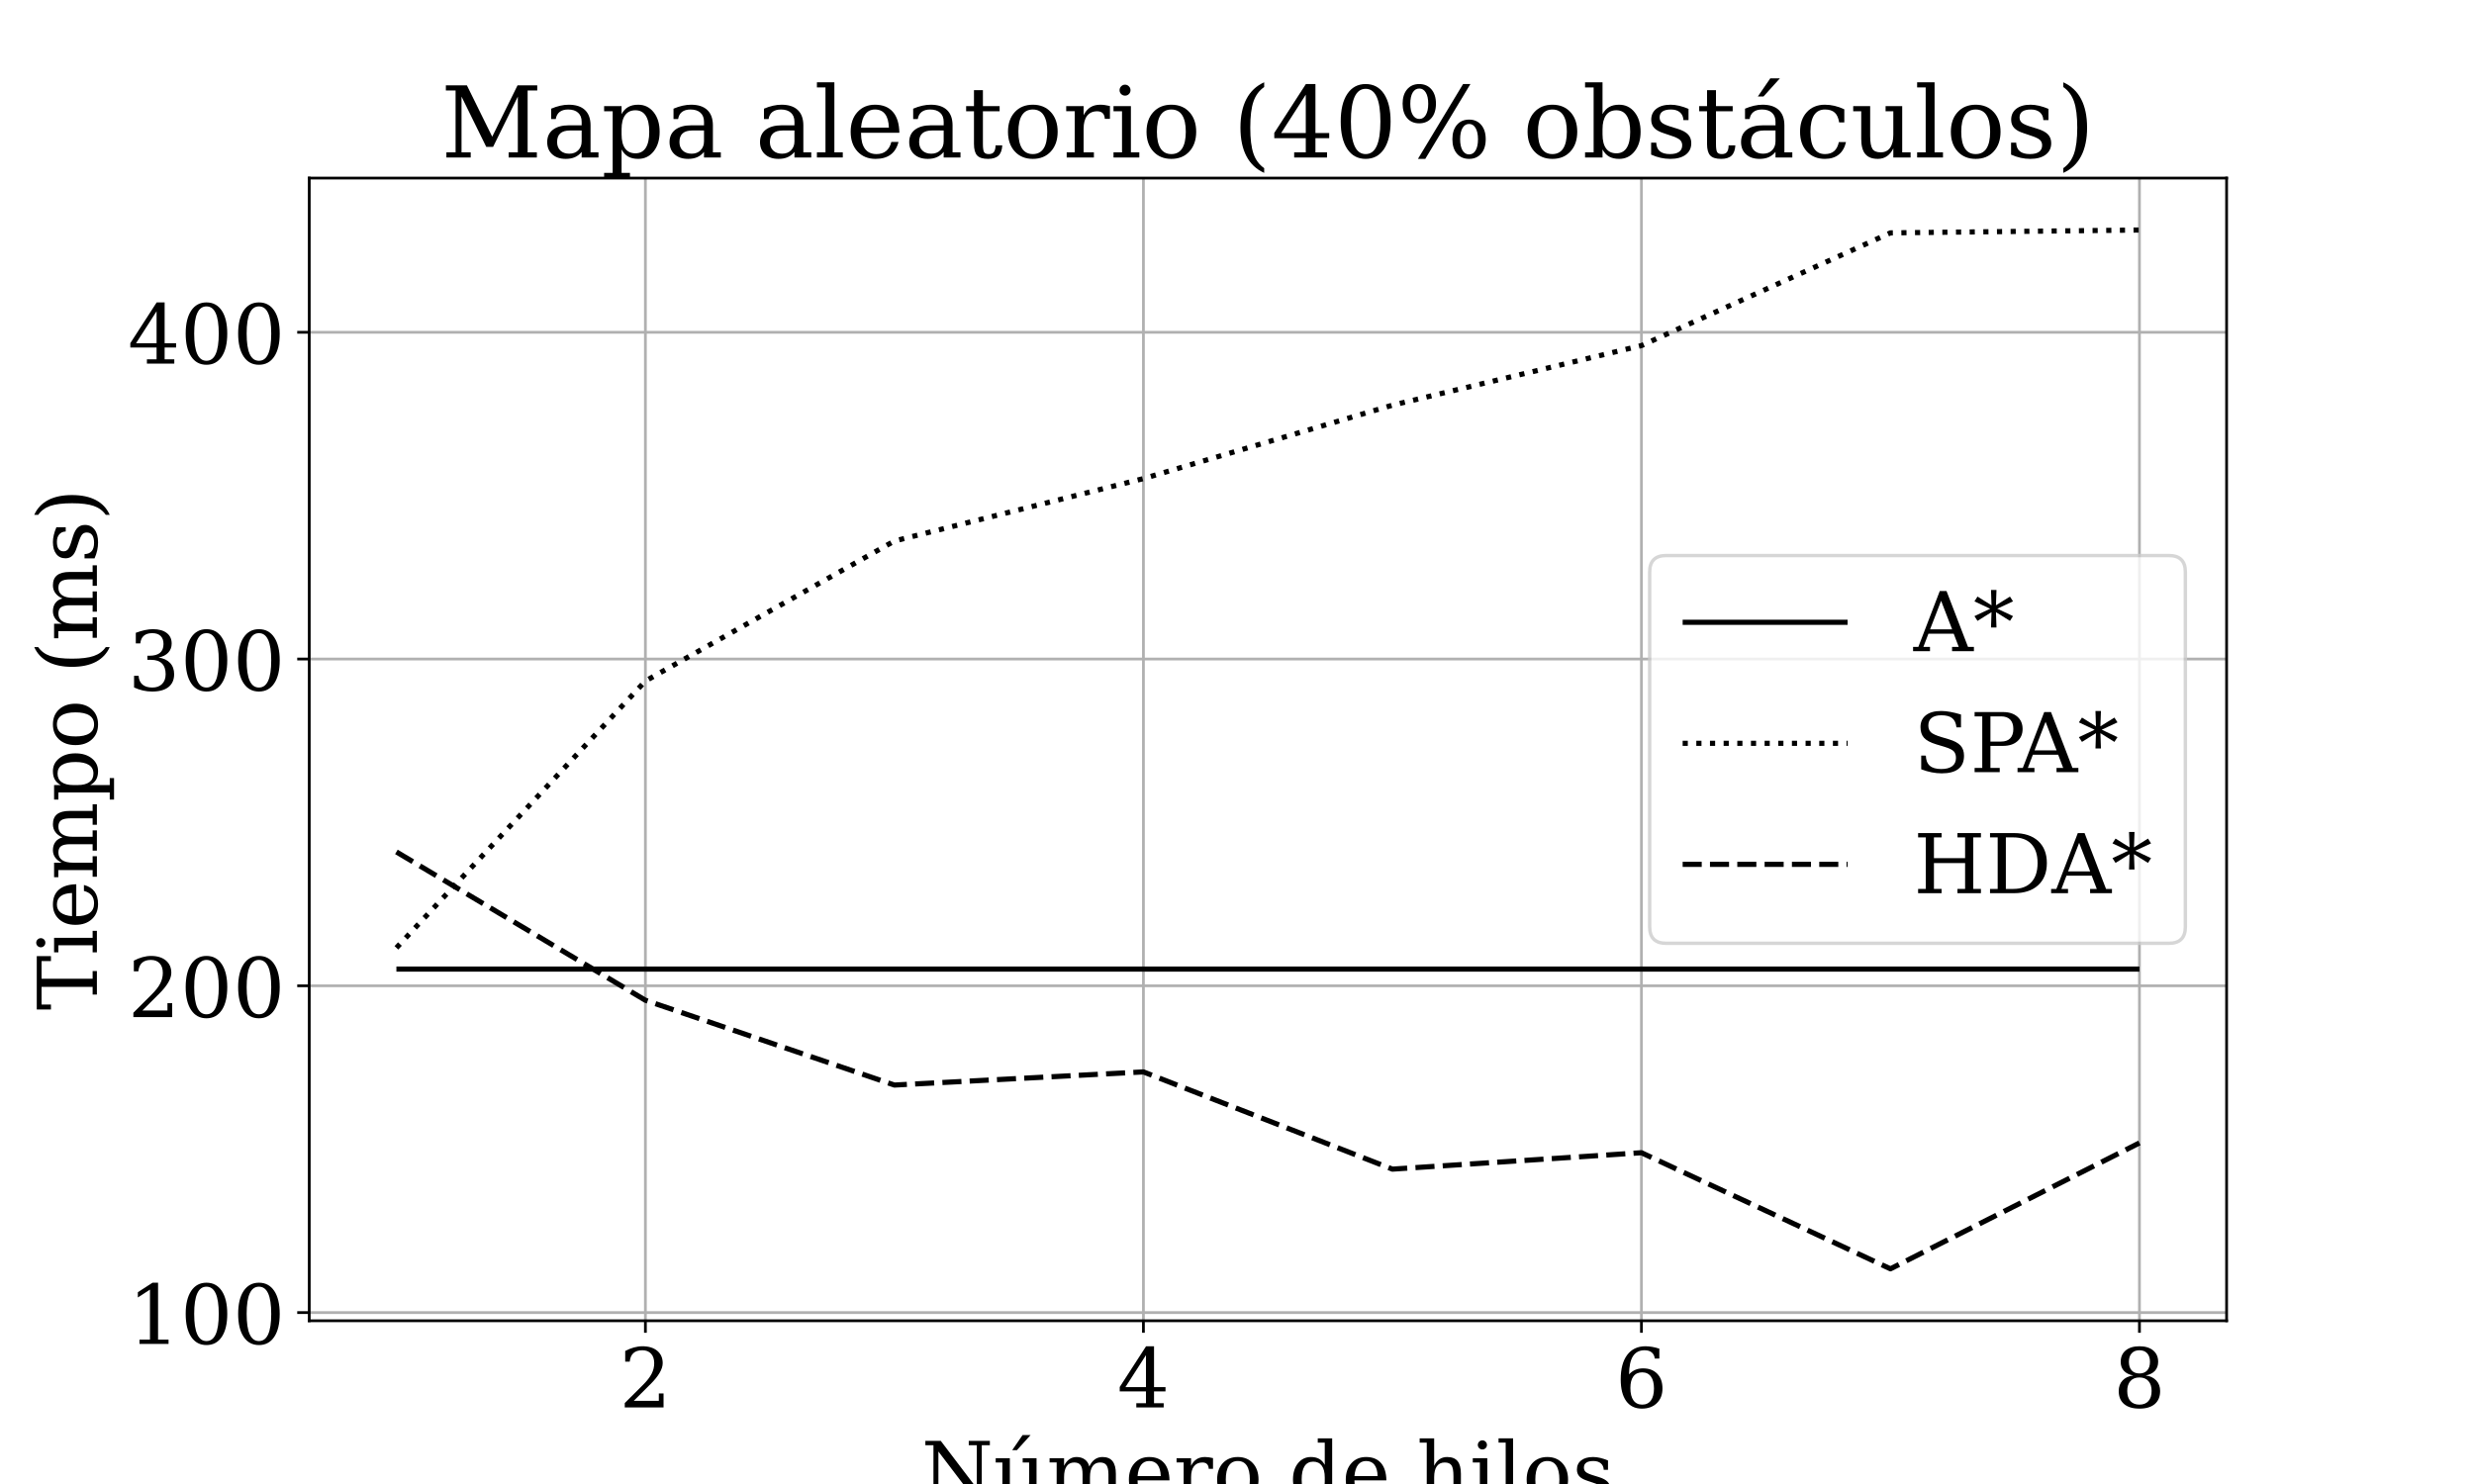
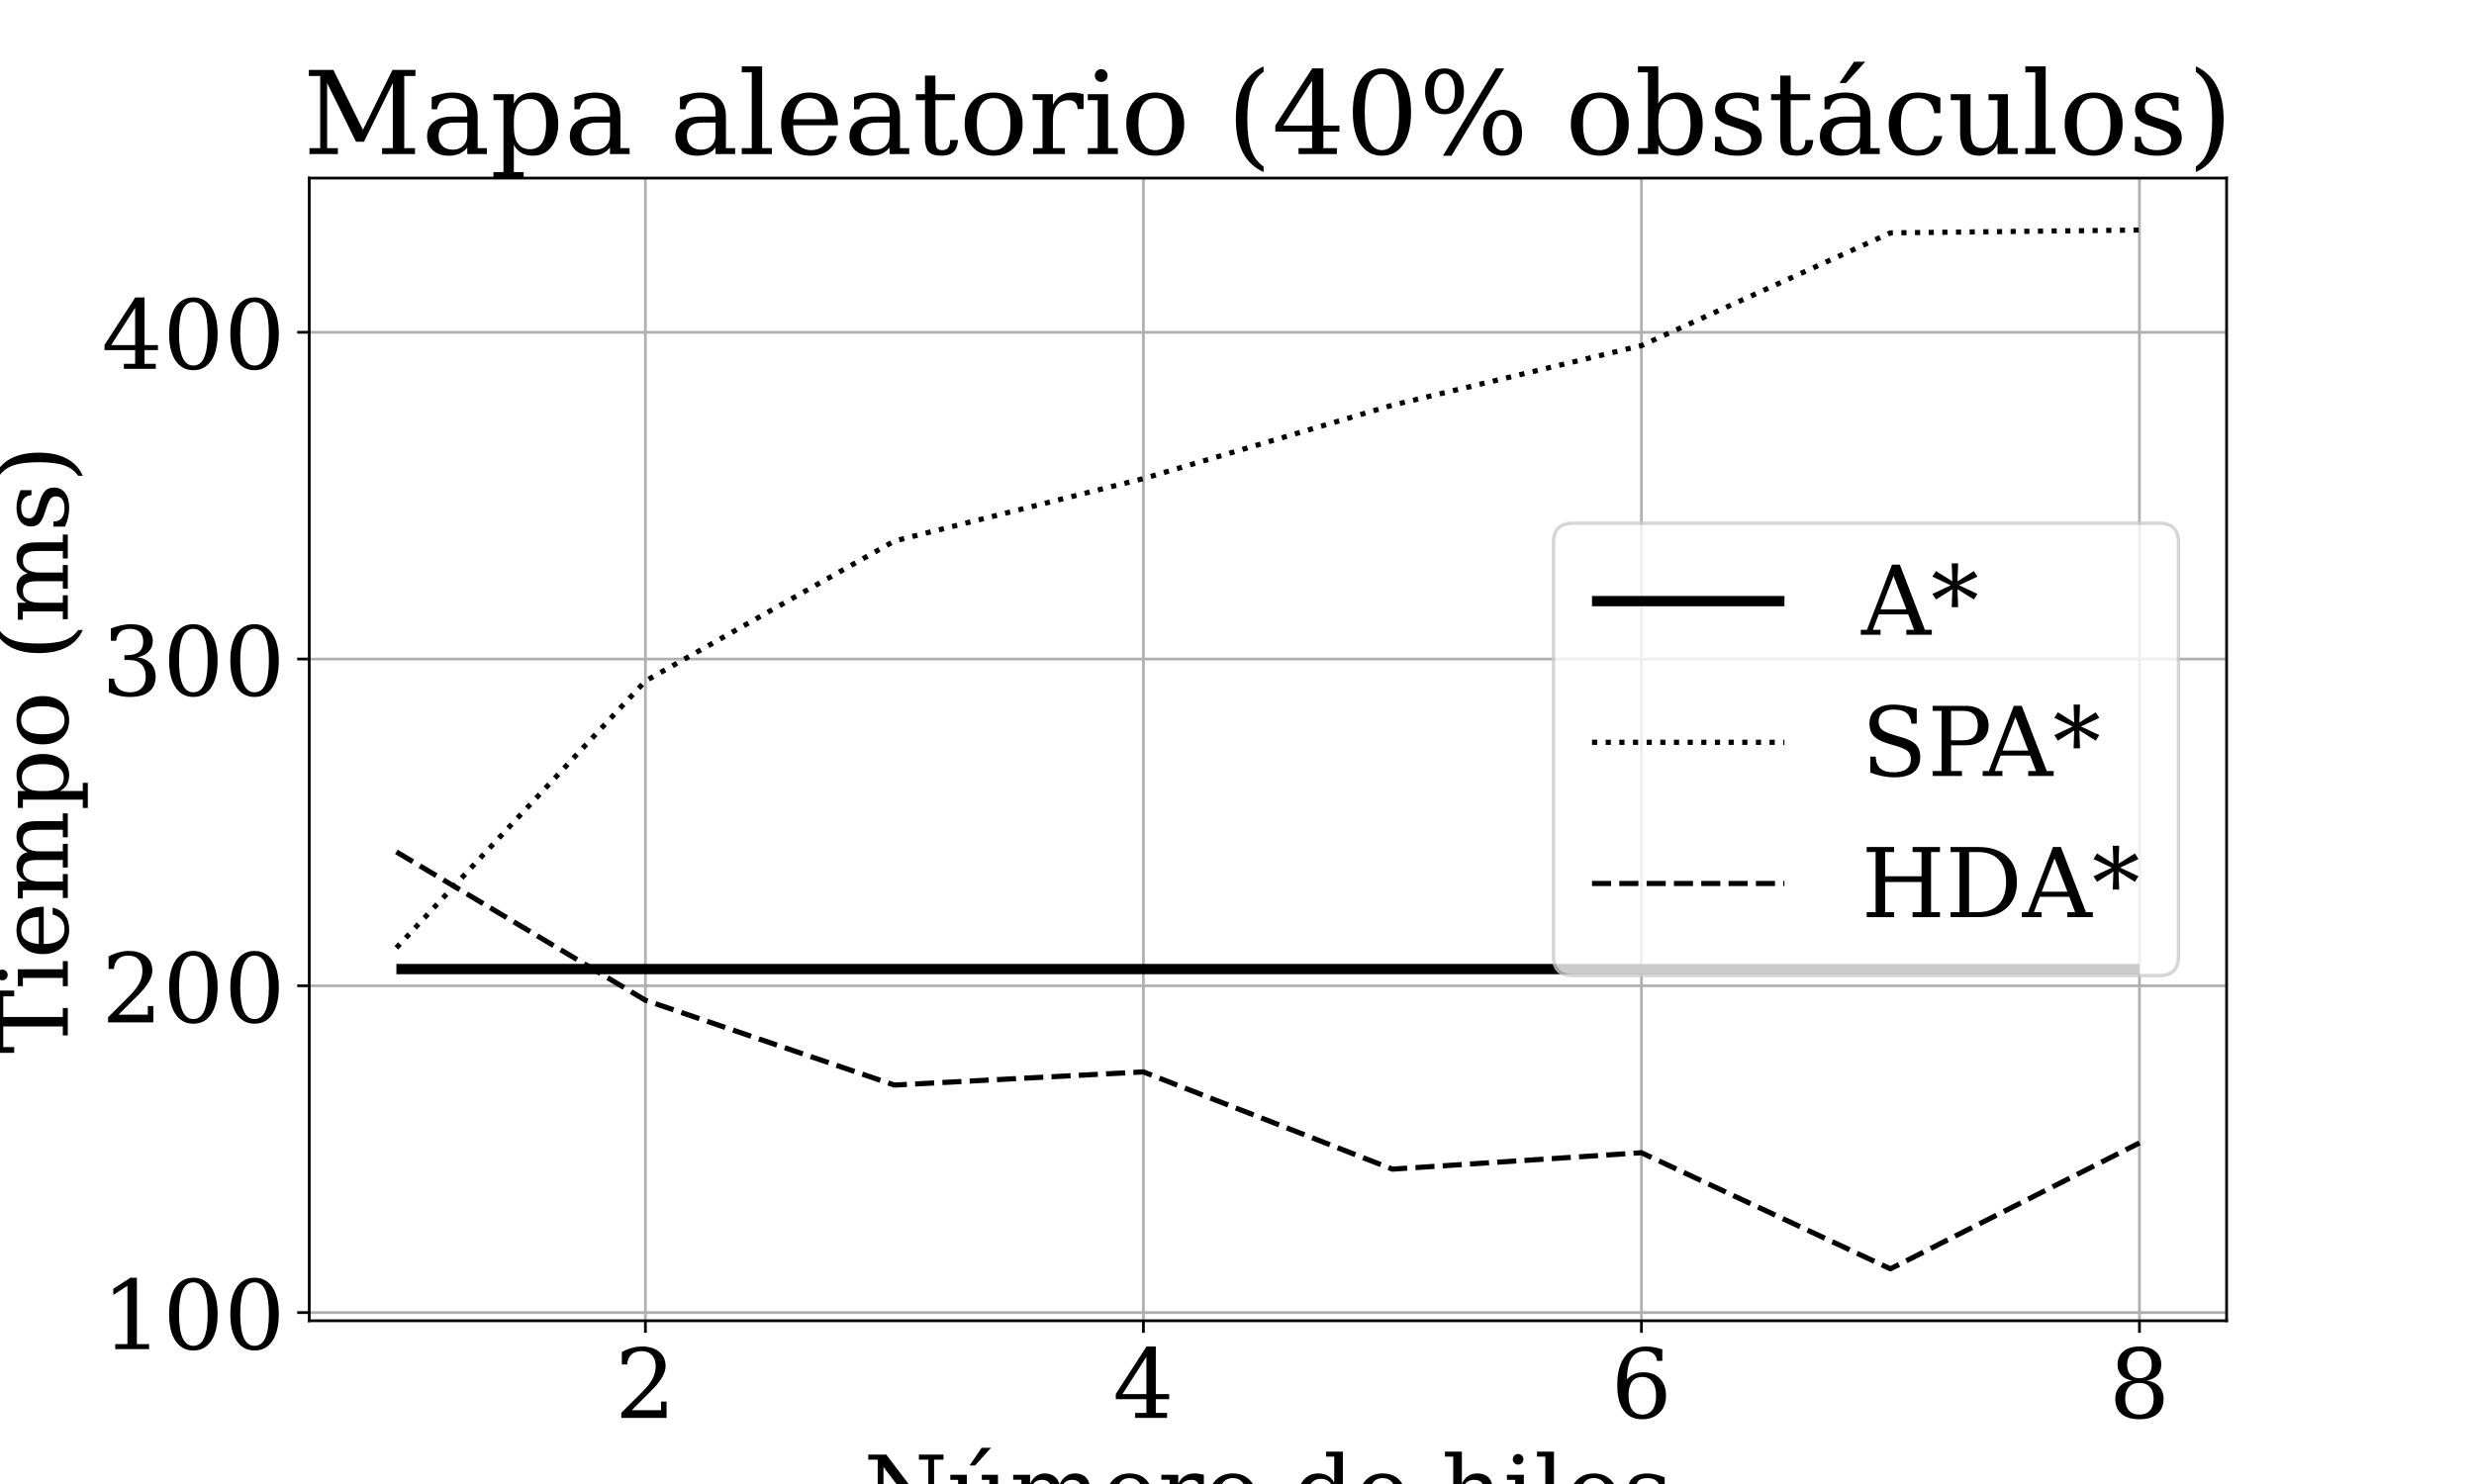
<svg xmlns="http://www.w3.org/2000/svg" xmlns:xlink="http://www.w3.org/1999/xlink" width="720pt" height="432pt" viewBox="0 0 720 432" version="1.1">
  <defs>
    <style type="text/css">*{stroke-linejoin: round; stroke-linecap: butt}</style>
  </defs>
  <g id="figure_1">
    <g id="patch_1">
      <path d="M 0 432  L 720 432  L 720 0  L 0 0  z " style="fill: #ffffff" />
    </g>
    <g id="axes_1">
      <g id="patch_2">
        <path d="M 90 384.48  L 648 384.48  L 648 51.84  L 90 51.84  z " style="fill: #ffffff" />
      </g>
      <g id="matplotlib.axis_1">
        <g id="xtick_1">
          <g id="line2d_1">
-             <path d="M 187.831 384.48  L 187.831 51.84  " clip-path="url(#p570a351525)" style="fill: none; stroke: #b0b0b0; stroke-width: 0.8; stroke-linecap: square" />
+             <path d="M 187.831 384.48  L 187.831 51.84  " clip-path="url(#pb62ec32f4c)" style="fill: none; stroke: #b0b0b0; stroke-width: 0.8; stroke-linecap: square" />
          </g>
          <g id="line2d_2">
            <defs>
-               <path id="ma022bafc36" d="M 0 0  L 0 3.5  " style="stroke: #000000; stroke-width: 0.8" />
-             </defs>
-             <g>
-               <use xlink:href="#ma022bafc36" x="187.831" y="384.48" style="stroke: #000000; stroke-width: 0.8" />
+               <path id="m401ab10295" d="M 0 0  L 0 3.5  " style="stroke: #000000; stroke-width: 0.8" />
+             </defs>
+             <g>
+               <use xlink:href="#m401ab10295" x="187.831" y="384.48" style="stroke: #000000; stroke-width: 0.8" />
            </g>
          </g>
          <g id="text_1">
-             <g transform="translate(180.1962 409.7163) scale(0.24 -0.24)">
+             <g transform="translate(178.9237 412.7556) scale(0.28 -0.28)">
              <defs>
                <path id="DejaVuSerif-32" d="M 819 3553  L 469 3553  L 469 4384  Q 803 4563 1142 4656  Q 1481 4750 1806 4750  Q 2534 4750 2956 4397  Q 3378 4044 3378 3438  Q 3378 2753 2422 1800  Q 2347 1728 2309 1691  L 1131 513  L 3078 513  L 3078 1088  L 3444 1088  L 3444 0  L 434 0  L 434 341  L 1850 1753  Q 2319 2222 2519 2614  Q 2719 3006 2719 3438  Q 2719 3909 2473 4175  Q 2228 4441 1797 4441  Q 1350 4441 1106 4219  Q 863 3997 819 3553  z " transform="scale(0.015625)" />
              </defs>
              <use xlink:href="#DejaVuSerif-32" />
            </g>
          </g>
        </g>
        <g id="xtick_2">
          <g id="line2d_3">
-             <path d="M 332.766 384.48  L 332.766 51.84  " clip-path="url(#p570a351525)" style="fill: none; stroke: #b0b0b0; stroke-width: 0.8; stroke-linecap: square" />
+             <path d="M 332.766 384.48  L 332.766 51.84  " clip-path="url(#pb62ec32f4c)" style="fill: none; stroke: #b0b0b0; stroke-width: 0.8; stroke-linecap: square" />
          </g>
          <g id="line2d_4">
            <g>
-               <use xlink:href="#ma022bafc36" x="332.766" y="384.48" style="stroke: #000000; stroke-width: 0.8" />
+               <use xlink:href="#m401ab10295" x="332.766" y="384.48" style="stroke: #000000; stroke-width: 0.8" />
            </g>
          </g>
          <g id="text_2">
-             <g transform="translate(325.1312 409.7163) scale(0.24 -0.24)">
+             <g transform="translate(323.8587 412.7556) scale(0.28 -0.28)">
              <defs>
                <path id="DejaVuSerif-34" d="M 2234 1581  L 2234 4063  L 641 1581  L 2234 1581  z M 3609 0  L 1484 0  L 1484 331  L 2234 331  L 2234 1247  L 197 1247  L 197 1588  L 2241 4750  L 2859 4750  L 2859 1581  L 3750 1581  L 3750 1247  L 2859 1247  L 2859 331  L 3609 331  L 3609 0  z " transform="scale(0.015625)" />
              </defs>
              <use xlink:href="#DejaVuSerif-34" />
            </g>
          </g>
        </g>
        <g id="xtick_3">
          <g id="line2d_5">
-             <path d="M 477.701 384.48  L 477.701 51.84  " clip-path="url(#p570a351525)" style="fill: none; stroke: #b0b0b0; stroke-width: 0.8; stroke-linecap: square" />
+             <path d="M 477.701 384.48  L 477.701 51.84  " clip-path="url(#pb62ec32f4c)" style="fill: none; stroke: #b0b0b0; stroke-width: 0.8; stroke-linecap: square" />
          </g>
          <g id="line2d_6">
            <g>
-               <use xlink:href="#ma022bafc36" x="477.701" y="384.48" style="stroke: #000000; stroke-width: 0.8" />
+               <use xlink:href="#m401ab10295" x="477.701" y="384.48" style="stroke: #000000; stroke-width: 0.8" />
            </g>
          </g>
          <g id="text_3">
-             <g transform="translate(470.0663 409.7163) scale(0.24 -0.24)">
+             <g transform="translate(468.7938 412.7556) scale(0.28 -0.28)">
              <defs>
                <path id="DejaVuSerif-36" d="M 2094 219  Q 2534 219 2771 542  Q 3009 866 3009 1472  Q 3009 2078 2771 2401  Q 2534 2725 2094 2725  Q 1647 2725 1412 2412  Q 1178 2100 1178 1509  Q 1178 888 1415 553  Q 1653 219 2094 219  z M 1075 2569  Q 1288 2803 1556 2918  Q 1825 3034 2163 3034  Q 2859 3034 3264 2615  Q 3669 2197 3669 1472  Q 3669 763 3233 336  Q 2797 -91 2069 -91  Q 1278 -91 853 498  Q 428 1088 428 2181  Q 428 3406 931 4078  Q 1434 4750 2350 4750  Q 2597 4750 2869 4703  Q 3141 4656 3425 4563  L 3425 3794  L 3072 3794  Q 3034 4109 2831 4275  Q 2628 4441 2284 4441  Q 1678 4441 1381 3981  Q 1084 3522 1075 2569  z " transform="scale(0.015625)" />
              </defs>
              <use xlink:href="#DejaVuSerif-36" />
            </g>
          </g>
        </g>
        <g id="xtick_4">
          <g id="line2d_7">
-             <path d="M 622.636 384.48  L 622.636 51.84  " clip-path="url(#p570a351525)" style="fill: none; stroke: #b0b0b0; stroke-width: 0.8; stroke-linecap: square" />
+             <path d="M 622.636 384.48  L 622.636 51.84  " clip-path="url(#pb62ec32f4c)" style="fill: none; stroke: #b0b0b0; stroke-width: 0.8; stroke-linecap: square" />
          </g>
          <g id="line2d_8">
            <g>
-               <use xlink:href="#ma022bafc36" x="622.636" y="384.48" style="stroke: #000000; stroke-width: 0.8" />
+               <use xlink:href="#m401ab10295" x="622.636" y="384.48" style="stroke: #000000; stroke-width: 0.8" />
            </g>
          </g>
          <g id="text_4">
-             <g transform="translate(615.0014 409.7163) scale(0.24 -0.24)">
+             <g transform="translate(613.7289 412.7556) scale(0.28 -0.28)">
              <defs>
                <path id="DejaVuSerif-38" d="M 2981 1275  Q 2981 1775 2732 2051  Q 2484 2328 2034 2328  Q 1584 2328 1336 2051  Q 1088 1775 1088 1275  Q 1088 772 1336 495  Q 1584 219 2034 219  Q 2484 219 2732 495  Q 2981 772 2981 1275  z M 2853 3541  Q 2853 3966 2637 4203  Q 2422 4441 2034 4441  Q 1650 4441 1433 4203  Q 1216 3966 1216 3541  Q 1216 3113 1433 2875  Q 1650 2638 2034 2638  Q 2422 2638 2637 2875  Q 2853 3113 2853 3541  z M 2516 2484  Q 3047 2413 3344 2092  Q 3641 1772 3641 1275  Q 3641 619 3225 264  Q 2809 -91 2034 -91  Q 1263 -91 845 264  Q 428 619 428 1275  Q 428 1772 725 2092  Q 1022 2413 1556 2484  Q 1084 2569 832 2842  Q 581 3116 581 3541  Q 581 4103 968 4426  Q 1356 4750 2034 4750  Q 2713 4750 3100 4426  Q 3488 4103 3488 3541  Q 3488 3116 3236 2842  Q 2984 2569 2516 2484  z " transform="scale(0.015625)" />
              </defs>
              <use xlink:href="#DejaVuSerif-38" />
            </g>
          </g>
        </g>
        <g id="text_5">
-           <g transform="translate(268.1306 436.9438) scale(0.24 -0.24)">
+           <g transform="translate(251.3191 443.8544) scale(0.28 -0.28)">
            <defs>
              <path id="DejaVuSerif-4e" d="M 313 0  L 313 331  L 941 331  L 941 4331  L 313 4331  L 313 4666  L 1509 4666  L 4306 984  L 4306 4331  L 3681 4331  L 3681 4666  L 5319 4666  L 5319 4331  L 4691 4331  L 4691 -91  L 4313 -91  L 1325 3841  L 1325 331  L 1953 331  L 1953 0  L 313 0  z " transform="scale(0.015625)" />
              <path id="DejaVuSerif-fa" d="M 2266 3322  L 3341 3322  L 3341 331  L 3884 331  L 3884 0  L 2766 0  L 2766 588  Q 2606 256 2353 82  Q 2100 -91 1766 -91  Q 1213 -91 952 223  Q 691 538 691 1209  L 691 2988  L 172 2988  L 172 3322  L 1269 3322  L 1269 1388  Q 1269 781 1417 556  Q 1566 331 1947 331  Q 2347 331 2556 625  Q 2766 919 2766 1478  L 2766 2988  L 2266 2988  L 2266 3322  z M 2258 5119  L 2880 5119  L 1818 3944  L 1452 3944  L 2258 5119  z " transform="scale(0.015625)" />
              <path id="DejaVuSerif-6d" d="M 3316 2675  Q 3481 3041 3739 3227  Q 3997 3413 4341 3413  Q 4863 3413 5119 3089  Q 5375 2766 5375 2113  L 5375 331  L 5894 331  L 5894 0  L 4300 0  L 4300 331  L 4800 331  L 4800 2047  Q 4800 2556 4650 2772  Q 4500 2988 4153 2988  Q 3769 2988 3567 2697  Q 3366 2406 3366 1850  L 3366 331  L 3866 331  L 3866 0  L 2291 0  L 2291 331  L 2791 331  L 2791 2069  Q 2791 2566 2641 2777  Q 2491 2988 2144 2988  Q 1759 2988 1557 2697  Q 1356 2406 1356 1850  L 1356 331  L 1856 331  L 1856 0  L 263 0  L 263 331  L 781 331  L 781 2994  L 231 2994  L 231 3322  L 1356 3322  L 1356 2731  Q 1516 3063 1762 3238  Q 2009 3413 2322 3413  Q 2709 3413 2968 3220  Q 3228 3028 3316 2675  z " transform="scale(0.015625)" />
              <path id="DejaVuSerif-65" d="M 3469 1600  L 991 1600  L 991 1575  Q 991 903 1244 561  Q 1497 219 1991 219  Q 2369 219 2611 417  Q 2853 616 2950 1006  L 3413 1006  Q 3275 459 2904 184  Q 2534 -91 1931 -91  Q 1203 -91 761 389  Q 319 869 319 1663  Q 319 2450 753 2931  Q 1188 3413 1894 3413  Q 2647 3413 3050 2948  Q 3453 2484 3469 1600  z M 2791 1931  Q 2772 2513 2545 2808  Q 2319 3103 1894 3103  Q 1497 3103 1269 2806  Q 1041 2509 991 1931  L 2791 1931  z " transform="scale(0.015625)" />
              <path id="DejaVuSerif-72" d="M 3059 3328  L 3059 2497  L 2728 2497  Q 2713 2744 2591 2866  Q 2469 2988 2234 2988  Q 1809 2988 1582 2694  Q 1356 2400 1356 1850  L 1356 331  L 2022 331  L 2022 0  L 263 0  L 263 331  L 781 331  L 781 2994  L 231 2994  L 231 3322  L 1356 3322  L 1356 2731  Q 1525 3078 1790 3245  Q 2056 3413 2438 3413  Q 2578 3413 2733 3391  Q 2888 3369 3059 3328  z " transform="scale(0.015625)" />
              <path id="DejaVuSerif-6f" d="M 1925 219  Q 2388 219 2623 584  Q 2859 950 2859 1663  Q 2859 2375 2623 2739  Q 2388 3103 1925 3103  Q 1463 3103 1227 2739  Q 991 2375 991 1663  Q 991 950 1228 584  Q 1466 219 1925 219  z M 1925 -91  Q 1200 -91 759 389  Q 319 869 319 1663  Q 319 2456 758 2934  Q 1197 3413 1925 3413  Q 2653 3413 3092 2934  Q 3531 2456 3531 1663  Q 3531 869 3092 389  Q 2653 -91 1925 -91  z " transform="scale(0.015625)" />
              <path id="DejaVuSerif-20" transform="scale(0.015625)" />
              <path id="DejaVuSerif-64" d="M 3359 331  L 3909 331  L 3909 0  L 2784 0  L 2784 519  Q 2616 206 2355 57  Q 2094 -91 1709 -91  Q 1097 -91 708 395  Q 319 881 319 1663  Q 319 2444 706 2928  Q 1094 3413 1709 3413  Q 2094 3413 2355 3264  Q 2616 3116 2784 2803  L 2784 4531  L 2241 4531  L 2241 4863  L 3359 4863  L 3359 331  z M 2784 1497  L 2784 1825  Q 2784 2422 2554 2737  Q 2325 3053 1888 3053  Q 1444 3053 1217 2703  Q 991 2353 991 1663  Q 991 975 1217 622  Q 1444 269 1888 269  Q 2325 269 2554 583  Q 2784 897 2784 1497  z " transform="scale(0.015625)" />
              <path id="DejaVuSerif-68" d="M 263 0  L 263 331  L 781 331  L 781 4531  L 231 4531  L 231 4863  L 1356 4863  L 1356 2731  Q 1516 3069 1770 3241  Q 2025 3413 2363 3413  Q 2913 3413 3172 3097  Q 3431 2781 3431 2113  L 3431 331  L 3944 331  L 3944 0  L 2356 0  L 2356 331  L 2853 331  L 2853 1931  Q 2853 2541 2704 2764  Q 2556 2988 2175 2988  Q 1775 2988 1565 2697  Q 1356 2406 1356 1850  L 1356 331  L 1856 331  L 1856 0  L 263 0  z " transform="scale(0.015625)" />
              <path id="DejaVuSerif-69" d="M 622 4353  Q 622 4497 726 4603  Q 831 4709 978 4709  Q 1122 4709 1226 4603  Q 1331 4497 1331 4353  Q 1331 4206 1228 4103  Q 1125 4000 978 4000  Q 831 4000 726 4103  Q 622 4206 622 4353  z M 1356 331  L 1900 331  L 1900 0  L 231 0  L 231 331  L 781 331  L 781 2988  L 231 2988  L 231 3322  L 1356 3322  L 1356 331  z " transform="scale(0.015625)" />
              <path id="DejaVuSerif-6c" d="M 1313 331  L 1856 331  L 1856 0  L 184 0  L 184 331  L 738 331  L 738 4531  L 184 4531  L 184 4863  L 1313 4863  L 1313 331  z " transform="scale(0.015625)" />
              <path id="DejaVuSerif-73" d="M 359 184  L 359 959  L 691 959  Q 703 588 923 403  Q 1144 219 1575 219  Q 1963 219 2166 364  Q 2369 509 2369 788  Q 2369 1006 2220 1140  Q 2072 1275 1594 1428  L 1178 1569  Q 750 1706 558 1912  Q 366 2119 366 2438  Q 366 2894 700 3153  Q 1034 3413 1625 3413  Q 1888 3413 2178 3344  Q 2469 3275 2778 3144  L 2778 2419  L 2447 2419  Q 2434 2741 2221 2922  Q 2009 3103 1644 3103  Q 1281 3103 1095 2975  Q 909 2847 909 2591  Q 909 2381 1050 2254  Q 1191 2128 1613 1997  L 2069 1856  Q 2541 1709 2748 1489  Q 2956 1269 2956 922  Q 2956 450 2595 179  Q 2234 -91 1600 -91  Q 1278 -91 972 -22  Q 666 47 359 184  z " transform="scale(0.015625)" />
            </defs>
            <use xlink:href="#DejaVuSerif-4e" />
-             <use xlink:href="#DejaVuSerif-fa" transform="translate(87.5 0)" />
-             <use xlink:href="#DejaVuSerif-6d" transform="translate(151.9043 0)" />
-             <use xlink:href="#DejaVuSerif-65" transform="translate(246.7285 0)" />
-             <use xlink:href="#DejaVuSerif-72" transform="translate(305.9082 0)" />
-             <use xlink:href="#DejaVuSerif-6f" transform="translate(353.7109 0)" />
-             <use xlink:href="#DejaVuSerif-20" transform="translate(413.916 0)" />
-             <use xlink:href="#DejaVuSerif-64" transform="translate(445.7031 0)" />
-             <use xlink:href="#DejaVuSerif-65" transform="translate(509.7168 0)" />
-             <use xlink:href="#DejaVuSerif-20" transform="translate(568.8965 0)" />
-             <use xlink:href="#DejaVuSerif-68" transform="translate(600.6836 0)" />
-             <use xlink:href="#DejaVuSerif-69" transform="translate(665.0879 0)" />
-             <use xlink:href="#DejaVuSerif-6c" transform="translate(697.0703 0)" />
-             <use xlink:href="#DejaVuSerif-6f" transform="translate(729.0527 0)" />
-             <use xlink:href="#DejaVuSerif-73" transform="translate(789.2578 0)" />
+             <use xlink:href="#DejaVuSerif-fa" x="87.5" />
+             <use xlink:href="#DejaVuSerif-6d" x="151.904" />
+             <use xlink:href="#DejaVuSerif-65" x="246.729" />
+             <use xlink:href="#DejaVuSerif-72" x="305.908" />
+             <use xlink:href="#DejaVuSerif-6f" x="353.711" />
+             <use xlink:href="#DejaVuSerif-20" x="413.916" />
+             <use xlink:href="#DejaVuSerif-64" x="445.703" />
+             <use xlink:href="#DejaVuSerif-65" x="509.717" />
+             <use xlink:href="#DejaVuSerif-20" x="568.896" />
+             <use xlink:href="#DejaVuSerif-68" x="600.684" />
+             <use xlink:href="#DejaVuSerif-69" x="665.088" />
+             <use xlink:href="#DejaVuSerif-6c" x="697.07" />
+             <use xlink:href="#DejaVuSerif-6f" x="729.053" />
+             <use xlink:href="#DejaVuSerif-73" x="789.258" />
          </g>
        </g>
      </g>
      <g id="matplotlib.axis_2">
        <g id="ytick_1">
          <g id="line2d_9">
-             <path d="M 90 382.095  L 648 382.095  " clip-path="url(#p570a351525)" style="fill: none; stroke: #b0b0b0; stroke-width: 0.8; stroke-linecap: square" />
+             <path d="M 90 382.095  L 648 382.095  " clip-path="url(#pb62ec32f4c)" style="fill: none; stroke: #b0b0b0; stroke-width: 0.8; stroke-linecap: square" />
          </g>
          <g id="line2d_10">
            <defs>
-               <path id="m3bf6dc11f9" d="M 0 0  L -3.5 0  " style="stroke: #000000; stroke-width: 0.8" />
-             </defs>
-             <g>
-               <use xlink:href="#m3bf6dc11f9" x="90" y="382.095" style="stroke: #000000; stroke-width: 0.8" />
+               <path id="m2ebc4c7db7" d="M 0 0  L -3.5 0  " style="stroke: #000000; stroke-width: 0.8" />
+             </defs>
+             <g>
+               <use xlink:href="#m2ebc4c7db7" x="90" y="382.095" style="stroke: #000000; stroke-width: 0.8" />
            </g>
          </g>
          <g id="text_6">
-             <g transform="translate(37.19 391.2136) scale(0.24 -0.24)">
+             <g transform="translate(29.555 392.7333) scale(0.28 -0.28)">
              <defs>
                <path id="DejaVuSerif-31" d="M 909 0  L 909 331  L 1722 331  L 1722 4213  L 781 3603  L 781 4013  L 1919 4750  L 2350 4750  L 2350 331  L 3163 331  L 3163 0  L 909 0  z " transform="scale(0.015625)" />
                <path id="DejaVuSerif-30" d="M 2034 219  Q 2513 219 2750 744  Q 2988 1269 2988 2328  Q 2988 3391 2750 3916  Q 2513 4441 2034 4441  Q 1556 4441 1318 3916  Q 1081 3391 1081 2328  Q 1081 1269 1318 744  Q 1556 219 2034 219  z M 2034 -91  Q 1275 -91 848 546  Q 422 1184 422 2328  Q 422 3475 848 4112  Q 1275 4750 2034 4750  Q 2797 4750 3222 4112  Q 3647 3475 3647 2328  Q 3647 1184 3222 546  Q 2797 -91 2034 -91  z " transform="scale(0.015625)" />
              </defs>
              <use xlink:href="#DejaVuSerif-31" />
-               <use xlink:href="#DejaVuSerif-30" transform="translate(63.62305 0)" />
-               <use xlink:href="#DejaVuSerif-30" transform="translate(127.2461 0)" />
+               <use xlink:href="#DejaVuSerif-30" x="63.623" />
+               <use xlink:href="#DejaVuSerif-30" x="127.246" />
            </g>
          </g>
        </g>
        <g id="ytick_2">
          <g id="line2d_11">
-             <path d="M 90 286.973  L 648 286.973  " clip-path="url(#p570a351525)" style="fill: none; stroke: #b0b0b0; stroke-width: 0.8; stroke-linecap: square" />
+             <path d="M 90 286.973  L 648 286.973  " clip-path="url(#pb62ec32f4c)" style="fill: none; stroke: #b0b0b0; stroke-width: 0.8; stroke-linecap: square" />
          </g>
          <g id="line2d_12">
            <g>
-               <use xlink:href="#m3bf6dc11f9" x="90" y="286.973" style="stroke: #000000; stroke-width: 0.8" />
+               <use xlink:href="#m2ebc4c7db7" x="90" y="286.973" style="stroke: #000000; stroke-width: 0.8" />
            </g>
          </g>
          <g id="text_7">
-             <g transform="translate(37.19 296.0908) scale(0.24 -0.24)">
+             <g transform="translate(29.555 297.6105) scale(0.28 -0.28)">
              <use xlink:href="#DejaVuSerif-32" />
-               <use xlink:href="#DejaVuSerif-30" transform="translate(63.62305 0)" />
-               <use xlink:href="#DejaVuSerif-30" transform="translate(127.2461 0)" />
+               <use xlink:href="#DejaVuSerif-30" x="63.623" />
+               <use xlink:href="#DejaVuSerif-30" x="127.246" />
            </g>
          </g>
        </g>
        <g id="ytick_3">
          <g id="line2d_13">
-             <path d="M 90 191.85  L 648 191.85  " clip-path="url(#p570a351525)" style="fill: none; stroke: #b0b0b0; stroke-width: 0.8; stroke-linecap: square" />
+             <path d="M 90 191.85  L 648 191.85  " clip-path="url(#pb62ec32f4c)" style="fill: none; stroke: #b0b0b0; stroke-width: 0.8; stroke-linecap: square" />
          </g>
          <g id="line2d_14">
            <g>
-               <use xlink:href="#m3bf6dc11f9" x="90" y="191.85" style="stroke: #000000; stroke-width: 0.8" />
+               <use xlink:href="#m2ebc4c7db7" x="90" y="191.85" style="stroke: #000000; stroke-width: 0.8" />
            </g>
          </g>
          <g id="text_8">
-             <g transform="translate(37.19 200.968) scale(0.24 -0.24)">
+             <g transform="translate(29.555 202.4877) scale(0.28 -0.28)">
              <defs>
                <path id="DejaVuSerif-33" d="M 622 4469  Q 988 4606 1323 4678  Q 1659 4750 1953 4750  Q 2638 4750 3022 4454  Q 3406 4159 3406 3634  Q 3406 3213 3140 2930  Q 2875 2647 2388 2547  Q 2963 2466 3280 2130  Q 3597 1794 3597 1259  Q 3597 606 3158 257  Q 2719 -91 1894 -91  Q 1528 -91 1179 -12  Q 831 66 488 225  L 488 1131  L 838 1131  Q 869 681 1141 450  Q 1413 219 1906 219  Q 2384 219 2661 495  Q 2938 772 2938 1253  Q 2938 1803 2653 2086  Q 2369 2369 1819 2369  L 1522 2369  L 1522 2688  L 1678 2688  Q 2225 2688 2498 2914  Q 2772 3141 2772 3597  Q 2772 4006 2547 4223  Q 2322 4441 1900 4441  Q 1478 4441 1245 4241  Q 1013 4041 972 3647  L 622 3647  L 622 4469  z " transform="scale(0.015625)" />
              </defs>
              <use xlink:href="#DejaVuSerif-33" />
-               <use xlink:href="#DejaVuSerif-30" transform="translate(63.62305 0)" />
-               <use xlink:href="#DejaVuSerif-30" transform="translate(127.2461 0)" />
+               <use xlink:href="#DejaVuSerif-30" x="63.623" />
+               <use xlink:href="#DejaVuSerif-30" x="127.246" />
            </g>
          </g>
        </g>
        <g id="ytick_4">
          <g id="line2d_15">
-             <path d="M 90 96.727  L 648 96.727  " clip-path="url(#p570a351525)" style="fill: none; stroke: #b0b0b0; stroke-width: 0.8; stroke-linecap: square" />
+             <path d="M 90 96.727  L 648 96.727  " clip-path="url(#pb62ec32f4c)" style="fill: none; stroke: #b0b0b0; stroke-width: 0.8; stroke-linecap: square" />
          </g>
          <g id="line2d_16">
            <g>
-               <use xlink:href="#m3bf6dc11f9" x="90" y="96.727" style="stroke: #000000; stroke-width: 0.8" />
+               <use xlink:href="#m2ebc4c7db7" x="90" y="96.727" style="stroke: #000000; stroke-width: 0.8" />
            </g>
          </g>
          <g id="text_9">
-             <g transform="translate(37.19 105.8452) scale(0.24 -0.24)">
+             <g transform="translate(29.555 107.3649) scale(0.28 -0.28)">
              <use xlink:href="#DejaVuSerif-34" />
-               <use xlink:href="#DejaVuSerif-30" transform="translate(63.62305 0)" />
-               <use xlink:href="#DejaVuSerif-30" transform="translate(127.2461 0)" />
+               <use xlink:href="#DejaVuSerif-30" x="63.623" />
+               <use xlink:href="#DejaVuSerif-30" x="127.246" />
            </g>
          </g>
        </g>
        <g id="text_10">
-           <g transform="translate(28.19875 294.105) rotate(-90) scale(0.24 -0.24)">
+           <g transform="translate(19.73187 306.7625) rotate(-90) scale(0.28 -0.28)">
            <defs>
              <path id="DejaVuSerif-54" d="M 1222 0  L 1222 331  L 1819 331  L 1819 4294  L 447 4294  L 447 3566  L 63 3566  L 63 4666  L 4206 4666  L 4206 3566  L 3822 3566  L 3822 4294  L 2450 4294  L 2450 331  L 3047 331  L 3047 0  L 1222 0  z " transform="scale(0.015625)" />
              <path id="DejaVuSerif-70" d="M 1313 1825  L 1313 1497  Q 1313 897 1542 583  Q 1772 269 2209 269  Q 2650 269 2876 622  Q 3103 975 3103 1663  Q 3103 2353 2876 2703  Q 2650 3053 2209 3053  Q 1772 3053 1542 2737  Q 1313 2422 1313 1825  z M 738 2988  L 184 2988  L 184 3322  L 1313 3322  L 1313 2803  Q 1481 3116 1742 3264  Q 2003 3413 2388 3413  Q 3000 3413 3387 2928  Q 3775 2444 3775 1663  Q 3775 881 3387 395  Q 3000 -91 2388 -91  Q 2003 -91 1742 57  Q 1481 206 1313 519  L 1313 -997  L 1856 -997  L 1856 -1331  L 184 -1331  L 184 -997  L 738 -997  L 738 2988  z " transform="scale(0.015625)" />
              <path id="DejaVuSerif-28" d="M 2041 -997  Q 1281 -656 893 83  Q 506 822 506 1931  Q 506 3044 893 3783  Q 1281 4522 2041 4863  L 2041 4556  Q 1559 4225 1350 3623  Q 1141 3022 1141 1931  Q 1141 844 1350 242  Q 1559 -359 2041 -691  L 2041 -997  z " transform="scale(0.015625)" />
              <path id="DejaVuSerif-29" d="M 453 -997  L 453 -691  Q 934 -359 1145 242  Q 1356 844 1356 1931  Q 1356 3022 1145 3623  Q 934 4225 453 4556  L 453 4863  Q 1216 4522 1603 3783  Q 1991 3044 1991 1931  Q 1991 822 1603 83  Q 1216 -656 453 -997  z " transform="scale(0.015625)" />
            </defs>
            <use xlink:href="#DejaVuSerif-54" />
-             <use xlink:href="#DejaVuSerif-69" transform="translate(66.69922 0)" />
-             <use xlink:href="#DejaVuSerif-65" transform="translate(98.68164 0)" />
-             <use xlink:href="#DejaVuSerif-6d" transform="translate(157.8613 0)" />
-             <use xlink:href="#DejaVuSerif-70" transform="translate(252.6855 0)" />
-             <use xlink:href="#DejaVuSerif-6f" transform="translate(316.6992 0)" />
-             <use xlink:href="#DejaVuSerif-20" transform="translate(376.9043 0)" />
-             <use xlink:href="#DejaVuSerif-28" transform="translate(408.6914 0)" />
-             <use xlink:href="#DejaVuSerif-6d" transform="translate(447.7051 0)" />
-             <use xlink:href="#DejaVuSerif-73" transform="translate(542.5293 0)" />
-             <use xlink:href="#DejaVuSerif-29" transform="translate(593.8477 0)" />
+             <use xlink:href="#DejaVuSerif-69" x="66.699" />
+             <use xlink:href="#DejaVuSerif-65" x="98.682" />
+             <use xlink:href="#DejaVuSerif-6d" x="157.861" />
+             <use xlink:href="#DejaVuSerif-70" x="252.686" />
+             <use xlink:href="#DejaVuSerif-6f" x="316.699" />
+             <use xlink:href="#DejaVuSerif-20" x="376.904" />
+             <use xlink:href="#DejaVuSerif-28" x="408.691" />
+             <use xlink:href="#DejaVuSerif-6d" x="447.705" />
+             <use xlink:href="#DejaVuSerif-73" x="542.529" />
+             <use xlink:href="#DejaVuSerif-29" x="593.848" />
          </g>
        </g>
      </g>
      <g id="LineCollection_1">
-         <path d="M 115.364 282.109  L 622.636 282.109  " clip-path="url(#p570a351525)" style="fill: none; stroke: #000000; stroke-width: 1.5" />
+         <path d="M 115.364 282.109  L 622.636 282.109  " clip-path="url(#pb62ec32f4c)" style="fill: none; stroke: #000000; stroke-width: 3" />
      </g>
      <g id="line2d_17">
-         <path d="M 115.364 275.915  L 187.831 198.243  L 260.299 157.483  L 332.766 139.323  L 405.234 117.948  L 477.701 100.602  L 550.169 67.79  L 622.636 66.96  " clip-path="url(#p570a351525)" style="fill: none; stroke-dasharray: 1.5,2.475; stroke-dashoffset: 0; stroke: #000000; stroke-width: 1.5" />
+         <path d="M 115.364 275.915  L 187.831 198.243  L 260.299 157.483  L 332.766 139.323  L 405.234 117.948  L 477.701 100.602  L 550.169 67.79  L 622.636 66.96  " clip-path="url(#pb62ec32f4c)" style="fill: none; stroke-dasharray: 1.5,2.475; stroke-dashoffset: 0; stroke: #000000; stroke-width: 1.5" />
      </g>
      <g id="line2d_18">
-         <path d="M 115.364 247.993  L 187.831 291.182  L 260.299 315.864  L 332.766 312.037  L 405.234 340.341  L 477.701 335.563  L 550.169 369.36  L 622.636 332.712  " clip-path="url(#p570a351525)" style="fill: none; stroke-dasharray: 5.55,2.4; stroke-dashoffset: 0; stroke: #000000; stroke-width: 1.5" />
+         <path d="M 115.364 247.993  L 187.831 291.182  L 260.299 315.864  L 332.766 312.037  L 405.234 340.341  L 477.701 335.563  L 550.169 369.36  L 622.636 332.712  " clip-path="url(#pb62ec32f4c)" style="fill: none; stroke-dasharray: 5.55,2.4; stroke-dashoffset: 0; stroke: #000000; stroke-width: 1.5" />
      </g>
      <g id="patch_3">
        <path d="M 90 384.48  L 90 51.84  " style="fill: none; stroke: #000000; stroke-width: 0.8; stroke-linejoin: miter; stroke-linecap: square" />
      </g>
      <g id="patch_4">
        <path d="M 648 384.48  L 648 51.84  " style="fill: none; stroke: #000000; stroke-width: 0.8; stroke-linejoin: miter; stroke-linecap: square" />
      </g>
      <g id="patch_5">
        <path d="M 90 384.48  L 648 384.48  " style="fill: none; stroke: #000000; stroke-width: 0.8; stroke-linejoin: miter; stroke-linecap: square" />
      </g>
      <g id="patch_6">
        <path d="M 90 51.84  L 648 51.84  " style="fill: none; stroke: #000000; stroke-width: 0.8; stroke-linejoin: miter; stroke-linecap: square" />
      </g>
      <g id="text_11">
-         <g transform="translate(128.3265 45.84) scale(0.288 -0.288)">
+         <g transform="translate(88.21425 44.85225) scale(0.336 -0.336)">
          <defs>
            <path id="DejaVuSerif-4d" d="M 353 0  L 353 331  L 947 331  L 947 4331  L 319 4331  L 319 4666  L 1678 4666  L 3316 1344  L 4953 4666  L 6228 4666  L 6228 4331  L 5606 4331  L 5606 331  L 6203 331  L 6203 0  L 4378 0  L 4378 331  L 4972 331  L 4972 3938  L 3372 684  L 2931 684  L 1331 3938  L 1331 331  L 1925 331  L 1925 0  L 353 0  z " transform="scale(0.015625)" />
            <path id="DejaVuSerif-61" d="M 2547 1044  L 2547 1747  L 1806 1747  Q 1378 1747 1168 1562  Q 959 1378 959 997  Q 959 650 1171 447  Q 1384 244 1747 244  Q 2106 244 2326 466  Q 2547 688 2547 1044  z M 3122 2075  L 3122 331  L 3634 331  L 3634 0  L 2547 0  L 2547 359  Q 2356 128 2106 18  Q 1856 -91 1522 -91  Q 969 -91 644 203  Q 319 497 319 997  Q 319 1513 691 1797  Q 1063 2081 1741 2081  L 2547 2081  L 2547 2309  Q 2547 2688 2317 2895  Q 2088 3103 1672 3103  Q 1328 3103 1125 2947  Q 922 2791 872 2484  L 575 2484  L 575 3156  Q 875 3284 1158 3348  Q 1441 3413 1709 3413  Q 2400 3413 2761 3070  Q 3122 2728 3122 2075  z " transform="scale(0.015625)" />
            <path id="DejaVuSerif-74" d="M 691 2988  L 184 2988  L 184 3322  L 691 3322  L 691 4353  L 1269 4353  L 1269 3322  L 2350 3322  L 2350 2988  L 1269 2988  L 1269 878  Q 1269 456 1350 337  Q 1431 219 1650 219  Q 1875 219 1978 351  Q 2081 484 2088 781  L 2522 781  Q 2497 328 2275 118  Q 2053 -91 1600 -91  Q 1103 -91 897 129  Q 691 350 691 878  L 691 2988  z " transform="scale(0.015625)" />
            <path id="DejaVuSerif-25" d="M 1434 4459  Q 1159 4459 1004 4200  Q 850 3941 850 3475  Q 850 3016 1008 2753  Q 1166 2491 1434 2491  Q 1700 2491 1854 2752  Q 2009 3013 2009 3475  Q 2009 3938 1854 4198  Q 1700 4459 1434 4459  z M 4653 2169  Q 4381 2169 4226 1906  Q 4072 1644 4072 1178  Q 4072 719 4228 458  Q 4384 197 4653 197  Q 4922 197 5075 458  Q 5228 719 5228 1178  Q 5228 1641 5073 1905  Q 4919 2169 4653 2169  z M 4653 2450  Q 5147 2450 5437 2106  Q 5728 1763 5728 1178  Q 5728 594 5436 251  Q 5144 -91 4653 -91  Q 4153 -91 3862 251  Q 3572 594 3572 1178  Q 3572 1766 3864 2108  Q 4156 2450 4653 2450  z M 4263 4750  L 4738 4750  L 1819 -91  L 1344 -91  L 4263 4750  z M 1428 4750  Q 1922 4750 2215 4408  Q 2509 4066 2509 3481  Q 2509 2891 2217 2550  Q 1925 2209 1428 2209  Q 931 2209 642 2551  Q 353 2894 353 3481  Q 353 4063 643 4406  Q 934 4750 1428 4750  z " transform="scale(0.015625)" />
            <path id="DejaVuSerif-62" d="M 738 331  L 738 4531  L 184 4531  L 184 4863  L 1313 4863  L 1313 2803  Q 1481 3116 1742 3264  Q 2003 3413 2388 3413  Q 3000 3413 3387 2928  Q 3775 2444 3775 1663  Q 3775 881 3387 395  Q 3000 -91 2388 -91  Q 2003 -91 1742 57  Q 1481 206 1313 519  L 1313 0  L 184 0  L 184 331  L 738 331  z M 1313 1497  Q 1313 897 1542 583  Q 1772 269 2209 269  Q 2650 269 2876 622  Q 3103 975 3103 1663  Q 3103 2353 2876 2703  Q 2650 3053 2209 3053  Q 1772 3053 1542 2737  Q 1313 2422 1313 1825  L 1313 1497  z " transform="scale(0.015625)" />
            <path id="DejaVuSerif-e1" d="M 2547 1044  L 2547 1747  L 1806 1747  Q 1378 1747 1168 1562  Q 959 1378 959 997  Q 959 650 1171 447  Q 1384 244 1747 244  Q 2106 244 2326 466  Q 2547 688 2547 1044  z M 3122 2075  L 3122 331  L 3634 331  L 3634 0  L 2547 0  L 2547 359  Q 2356 128 2106 18  Q 1856 -91 1522 -91  Q 969 -91 644 203  Q 319 497 319 997  Q 319 1513 691 1797  Q 1063 2081 1741 2081  L 2547 2081  L 2547 2309  Q 2547 2688 2317 2895  Q 2088 3103 1672 3103  Q 1328 3103 1125 2947  Q 922 2791 872 2484  L 575 2484  L 575 3156  Q 875 3284 1158 3348  Q 1441 3413 1709 3413  Q 2400 3413 2761 3070  Q 3122 2728 3122 2075  z M 2210 5119  L 2832 5119  L 1770 3944  L 1404 3944  L 2210 5119  z " transform="scale(0.015625)" />
            <path id="DejaVuSerif-63" d="M 3291 997  Q 3169 466 2822 187  Q 2475 -91 1925 -91  Q 1200 -91 759 389  Q 319 869 319 1663  Q 319 2459 759 2936  Q 1200 3413 1925 3413  Q 2241 3413 2553 3339  Q 2866 3266 3181 3116  L 3181 2266  L 2847 2266  Q 2781 2703 2561 2903  Q 2341 3103 1931 3103  Q 1466 3103 1228 2742  Q 991 2381 991 1663  Q 991 944 1227 581  Q 1463 219 1931 219  Q 2303 219 2525 412  Q 2747 606 2828 997  L 3291 997  z " transform="scale(0.015625)" />
            <path id="DejaVuSerif-75" d="M 2266 3322  L 3341 3322  L 3341 331  L 3884 331  L 3884 0  L 2766 0  L 2766 588  Q 2606 256 2353 82  Q 2100 -91 1766 -91  Q 1213 -91 952 223  Q 691 538 691 1209  L 691 2988  L 172 2988  L 172 3322  L 1269 3322  L 1269 1388  Q 1269 781 1417 556  Q 1566 331 1947 331  Q 2347 331 2556 625  Q 2766 919 2766 1478  L 2766 2988  L 2266 2988  L 2266 3322  z " transform="scale(0.015625)" />
          </defs>
          <use xlink:href="#DejaVuSerif-4d" />
-           <use xlink:href="#DejaVuSerif-61" transform="translate(102.3926 0)" />
-           <use xlink:href="#DejaVuSerif-70" transform="translate(162.0117 0)" />
-           <use xlink:href="#DejaVuSerif-61" transform="translate(226.0254 0)" />
-           <use xlink:href="#DejaVuSerif-20" transform="translate(285.6445 0)" />
-           <use xlink:href="#DejaVuSerif-61" transform="translate(317.4316 0)" />
-           <use xlink:href="#DejaVuSerif-6c" transform="translate(377.0508 0)" />
-           <use xlink:href="#DejaVuSerif-65" transform="translate(409.0332 0)" />
-           <use xlink:href="#DejaVuSerif-61" transform="translate(468.2129 0)" />
-           <use xlink:href="#DejaVuSerif-74" transform="translate(527.832 0)" />
-           <use xlink:href="#DejaVuSerif-6f" transform="translate(568.0176 0)" />
-           <use xlink:href="#DejaVuSerif-72" transform="translate(628.2227 0)" />
-           <use xlink:href="#DejaVuSerif-69" transform="translate(676.0254 0)" />
-           <use xlink:href="#DejaVuSerif-6f" transform="translate(708.0078 0)" />
-           <use xlink:href="#DejaVuSerif-20" transform="translate(768.2129 0)" />
-           <use xlink:href="#DejaVuSerif-28" transform="translate(800 0)" />
-           <use xlink:href="#DejaVuSerif-34" transform="translate(839.0137 0)" />
-           <use xlink:href="#DejaVuSerif-30" transform="translate(902.6367 0)" />
-           <use xlink:href="#DejaVuSerif-25" transform="translate(966.2598 0)" />
-           <use xlink:href="#DejaVuSerif-20" transform="translate(1061.279 0)" />
-           <use xlink:href="#DejaVuSerif-6f" transform="translate(1093.066 0)" />
-           <use xlink:href="#DejaVuSerif-62" transform="translate(1153.271 0)" />
-           <use xlink:href="#DejaVuSerif-73" transform="translate(1217.285 0)" />
-           <use xlink:href="#DejaVuSerif-74" transform="translate(1268.604 0)" />
-           <use xlink:href="#DejaVuSerif-e1" transform="translate(1308.789 0)" />
-           <use xlink:href="#DejaVuSerif-63" transform="translate(1368.408 0)" />
-           <use xlink:href="#DejaVuSerif-75" transform="translate(1424.414 0)" />
-           <use xlink:href="#DejaVuSerif-6c" transform="translate(1488.818 0)" />
-           <use xlink:href="#DejaVuSerif-6f" transform="translate(1520.801 0)" />
-           <use xlink:href="#DejaVuSerif-73" transform="translate(1581.006 0)" />
-           <use xlink:href="#DejaVuSerif-29" transform="translate(1632.324 0)" />
+           <use xlink:href="#DejaVuSerif-61" x="102.393" />
+           <use xlink:href="#DejaVuSerif-70" x="162.012" />
+           <use xlink:href="#DejaVuSerif-61" x="226.025" />
+           <use xlink:href="#DejaVuSerif-20" x="285.645" />
+           <use xlink:href="#DejaVuSerif-61" x="317.432" />
+           <use xlink:href="#DejaVuSerif-6c" x="377.051" />
+           <use xlink:href="#DejaVuSerif-65" x="409.033" />
+           <use xlink:href="#DejaVuSerif-61" x="468.213" />
+           <use xlink:href="#DejaVuSerif-74" x="527.832" />
+           <use xlink:href="#DejaVuSerif-6f" x="568.018" />
+           <use xlink:href="#DejaVuSerif-72" x="628.223" />
+           <use xlink:href="#DejaVuSerif-69" x="676.025" />
+           <use xlink:href="#DejaVuSerif-6f" x="708.008" />
+           <use xlink:href="#DejaVuSerif-20" x="768.213" />
+           <use xlink:href="#DejaVuSerif-28" x="800" />
+           <use xlink:href="#DejaVuSerif-34" x="839.014" />
+           <use xlink:href="#DejaVuSerif-30" x="902.637" />
+           <use xlink:href="#DejaVuSerif-25" x="966.26" />
+           <use xlink:href="#DejaVuSerif-20" x="1061.279" />
+           <use xlink:href="#DejaVuSerif-6f" x="1093.066" />
+           <use xlink:href="#DejaVuSerif-62" x="1153.271" />
+           <use xlink:href="#DejaVuSerif-73" x="1217.285" />
+           <use xlink:href="#DejaVuSerif-74" x="1268.604" />
+           <use xlink:href="#DejaVuSerif-e1" x="1308.789" />
+           <use xlink:href="#DejaVuSerif-63" x="1368.408" />
+           <use xlink:href="#DejaVuSerif-75" x="1424.414" />
+           <use xlink:href="#DejaVuSerif-6c" x="1488.818" />
+           <use xlink:href="#DejaVuSerif-6f" x="1520.801" />
+           <use xlink:href="#DejaVuSerif-73" x="1581.006" />
+           <use xlink:href="#DejaVuSerif-29" x="1632.324" />
        </g>
      </g>
      <g id="legend_1">
        <g id="patch_7">
-           <path d="M 484.897 274.601  L 631.2 274.601  Q 636 274.601 636 269.801  L 636 166.519  Q 636 161.719 631.2 161.719  L 484.897 161.719  Q 480.098 161.719 480.098 166.519  L 480.098 269.801  Q 480.098 274.601 484.897 274.601  z " style="fill: #ffffff; opacity: 0.8; stroke: #cccccc; stroke-linejoin: miter" />
+           <path d="M 457.714 284.008  L 628.4 284.008  Q 634 284.008 634 278.408  L 634 157.912  Q 634 152.312 628.4 152.312  L 457.714 152.312  Q 452.114 152.312 452.114 157.912  L 452.114 278.408  Q 452.114 284.008 457.714 284.008  z " style="fill: #ffffff; opacity: 0.8; stroke: #cccccc; stroke-linejoin: miter" />
        </g>
        <g id="line2d_19">
-           <path d="M 489.697 181.155  L 537.697 181.155  " style="fill: none; stroke: #000000; stroke-width: 1.5" />
+           <path d="M 463.314 174.988  L 519.314 174.988  " style="fill: none; stroke: #000000; stroke-width: 3" />
        </g>
        <g id="text_12">
-           <g transform="translate(556.8975 189.555) scale(0.24 -0.24)">
+           <g transform="translate(541.7138 184.7875) scale(0.28 -0.28)">
            <defs>
              <path id="DejaVuSerif-41" d="M 1281 1691  L 2994 1691  L 2138 3909  L 1281 1691  z M -38 0  L -38 331  L 372 331  L 2034 4666  L 2559 4666  L 4225 331  L 4684 331  L 4684 0  L 2988 0  L 2988 331  L 3506 331  L 3116 1356  L 1153 1356  L 763 331  L 1275 331  L 1275 0  L -38 0  z " transform="scale(0.015625)" />
              <path id="DejaVuSerif-2a" d="M 3097 3866  L 1875 3297  L 3097 2719  L 2859 2350  L 1772 3028  L 1813 1838  L 1388 1838  L 1428 3028  L 341 2350  L 103 2719  L 1325 3291  L 103 3866  L 341 4238  L 1428 3559  L 1388 4750  L 1813 4750  L 1772 3559  L 2859 4238  L 3097 3866  z " transform="scale(0.015625)" />
            </defs>
            <use xlink:href="#DejaVuSerif-41" />
-             <use xlink:href="#DejaVuSerif-2a" transform="translate(72.2168 0)" />
+             <use xlink:href="#DejaVuSerif-2a" x="72.217" />
          </g>
        </g>
        <g id="line2d_20">
-           <path d="M 489.697 216.382  L 513.697 216.382  L 537.697 216.382  " style="fill: none; stroke-dasharray: 1.5,2.475; stroke-dashoffset: 0; stroke: #000000; stroke-width: 1.5" />
+           <path d="M 463.314 216.086  L 491.314 216.086  L 519.314 216.086  " style="fill: none; stroke-dasharray: 1.5,2.475; stroke-dashoffset: 0; stroke: #000000; stroke-width: 1.5" />
        </g>
        <g id="text_13">
-           <g transform="translate(556.8975 224.7825) scale(0.24 -0.24)">
+           <g transform="translate(541.7138 225.8862) scale(0.28 -0.28)">
            <defs>
              <path id="DejaVuSerif-53" d="M 594 225  L 594 1288  L 953 1284  Q 969 753 1261 498  Q 1553 244 2150 244  Q 2706 244 2998 464  Q 3291 684 3291 1106  Q 3291 1444 3114 1625  Q 2938 1806 2369 1978  L 1753 2163  Q 1084 2366 811 2669  Q 538 2972 538 3500  Q 538 4094 959 4422  Q 1381 4750 2144 4750  Q 2469 4750 2856 4679  Q 3244 4609 3681 4475  L 3681 3481  L 3328 3481  Q 3275 3975 2998 4195  Q 2722 4416 2156 4416  Q 1663 4416 1405 4214  Q 1147 4013 1147 3628  Q 1147 3294 1340 3103  Q 1534 2913 2163 2725  L 2741 2553  Q 3375 2363 3645 2067  Q 3916 1772 3916 1275  Q 3916 597 3481 253  Q 3047 -91 2188 -91  Q 1803 -91 1404 -12  Q 1006 66 594 225  z " transform="scale(0.015625)" />
              <path id="DejaVuSerif-50" d="M 1581 2375  L 2406 2375  Q 2872 2375 3115 2626  Q 3359 2878 3359 3353  Q 3359 3831 3115 4081  Q 2872 4331 2406 4331  L 1581 4331  L 1581 2375  z M 353 0  L 353 331  L 947 331  L 947 4331  L 353 4331  L 353 4666  L 2559 4666  Q 3259 4666 3668 4311  Q 4078 3956 4078 3353  Q 4078 2753 3668 2397  Q 3259 2041 2559 2041  L 1581 2041  L 1581 331  L 2303 331  L 2303 0  L 353 0  z " transform="scale(0.015625)" />
            </defs>
            <use xlink:href="#DejaVuSerif-53" />
-             <use xlink:href="#DejaVuSerif-50" transform="translate(68.50586 0)" />
-             <use xlink:href="#DejaVuSerif-41" transform="translate(126.666 0)" />
-             <use xlink:href="#DejaVuSerif-2a" transform="translate(198.8828 0)" />
+             <use xlink:href="#DejaVuSerif-50" x="68.506" />
+             <use xlink:href="#DejaVuSerif-41" x="126.666" />
+             <use xlink:href="#DejaVuSerif-2a" x="198.883" />
          </g>
        </g>
        <g id="line2d_21">
-           <path d="M 489.697 251.61  L 513.697 251.61  L 537.697 251.61  " style="fill: none; stroke-dasharray: 5.55,2.4; stroke-dashoffset: 0; stroke: #000000; stroke-width: 1.5" />
+           <path d="M 463.314 257.185  L 491.314 257.185  L 519.314 257.185  " style="fill: none; stroke-dasharray: 5.55,2.4; stroke-dashoffset: 0; stroke: #000000; stroke-width: 1.5" />
        </g>
        <g id="text_14">
-           <g transform="translate(556.8975 260.01) scale(0.24 -0.24)">
+           <g transform="translate(541.7138 266.985) scale(0.28 -0.28)">
            <defs>
              <path id="DejaVuSerif-48" d="M 353 0  L 353 331  L 947 331  L 947 4331  L 353 4331  L 353 4666  L 2175 4666  L 2175 4331  L 1581 4331  L 1581 2719  L 4000 2719  L 4000 4331  L 3406 4331  L 3406 4666  L 5228 4666  L 5228 4331  L 4634 4331  L 4634 331  L 5228 331  L 5228 0  L 3406 0  L 3406 331  L 4000 331  L 4000 2338  L 1581 2338  L 1581 331  L 2175 331  L 2175 0  L 353 0  z " transform="scale(0.015625)" />
              <path id="DejaVuSerif-44" d="M 1581 331  L 2163 331  Q 3072 331 3558 850  Q 4044 1369 4044 2338  Q 4044 3306 3559 3818  Q 3075 4331 2163 4331  L 1581 4331  L 1581 331  z M 353 0  L 353 331  L 947 331  L 947 4331  L 353 4331  L 353 4666  L 2209 4666  Q 3416 4666 4089 4050  Q 4763 3434 4763 2338  Q 4763 1238 4088 619  Q 3413 0 2209 0  L 353 0  z " transform="scale(0.015625)" />
            </defs>
            <use xlink:href="#DejaVuSerif-48" />
-             <use xlink:href="#DejaVuSerif-44" transform="translate(87.20703 0)" />
-             <use xlink:href="#DejaVuSerif-41" transform="translate(167.3828 0)" />
-             <use xlink:href="#DejaVuSerif-2a" transform="translate(239.5996 0)" />
+             <use xlink:href="#DejaVuSerif-44" x="87.207" />
+             <use xlink:href="#DejaVuSerif-41" x="167.383" />
+             <use xlink:href="#DejaVuSerif-2a" x="239.6" />
          </g>
        </g>
      </g>
    </g>
  </g>
  <defs>
-     <clipPath id="p570a351525">
+     <clipPath id="pb62ec32f4c">
      <rect x="90" y="51.84" width="558" height="332.64" />
    </clipPath>
  </defs>
</svg>
